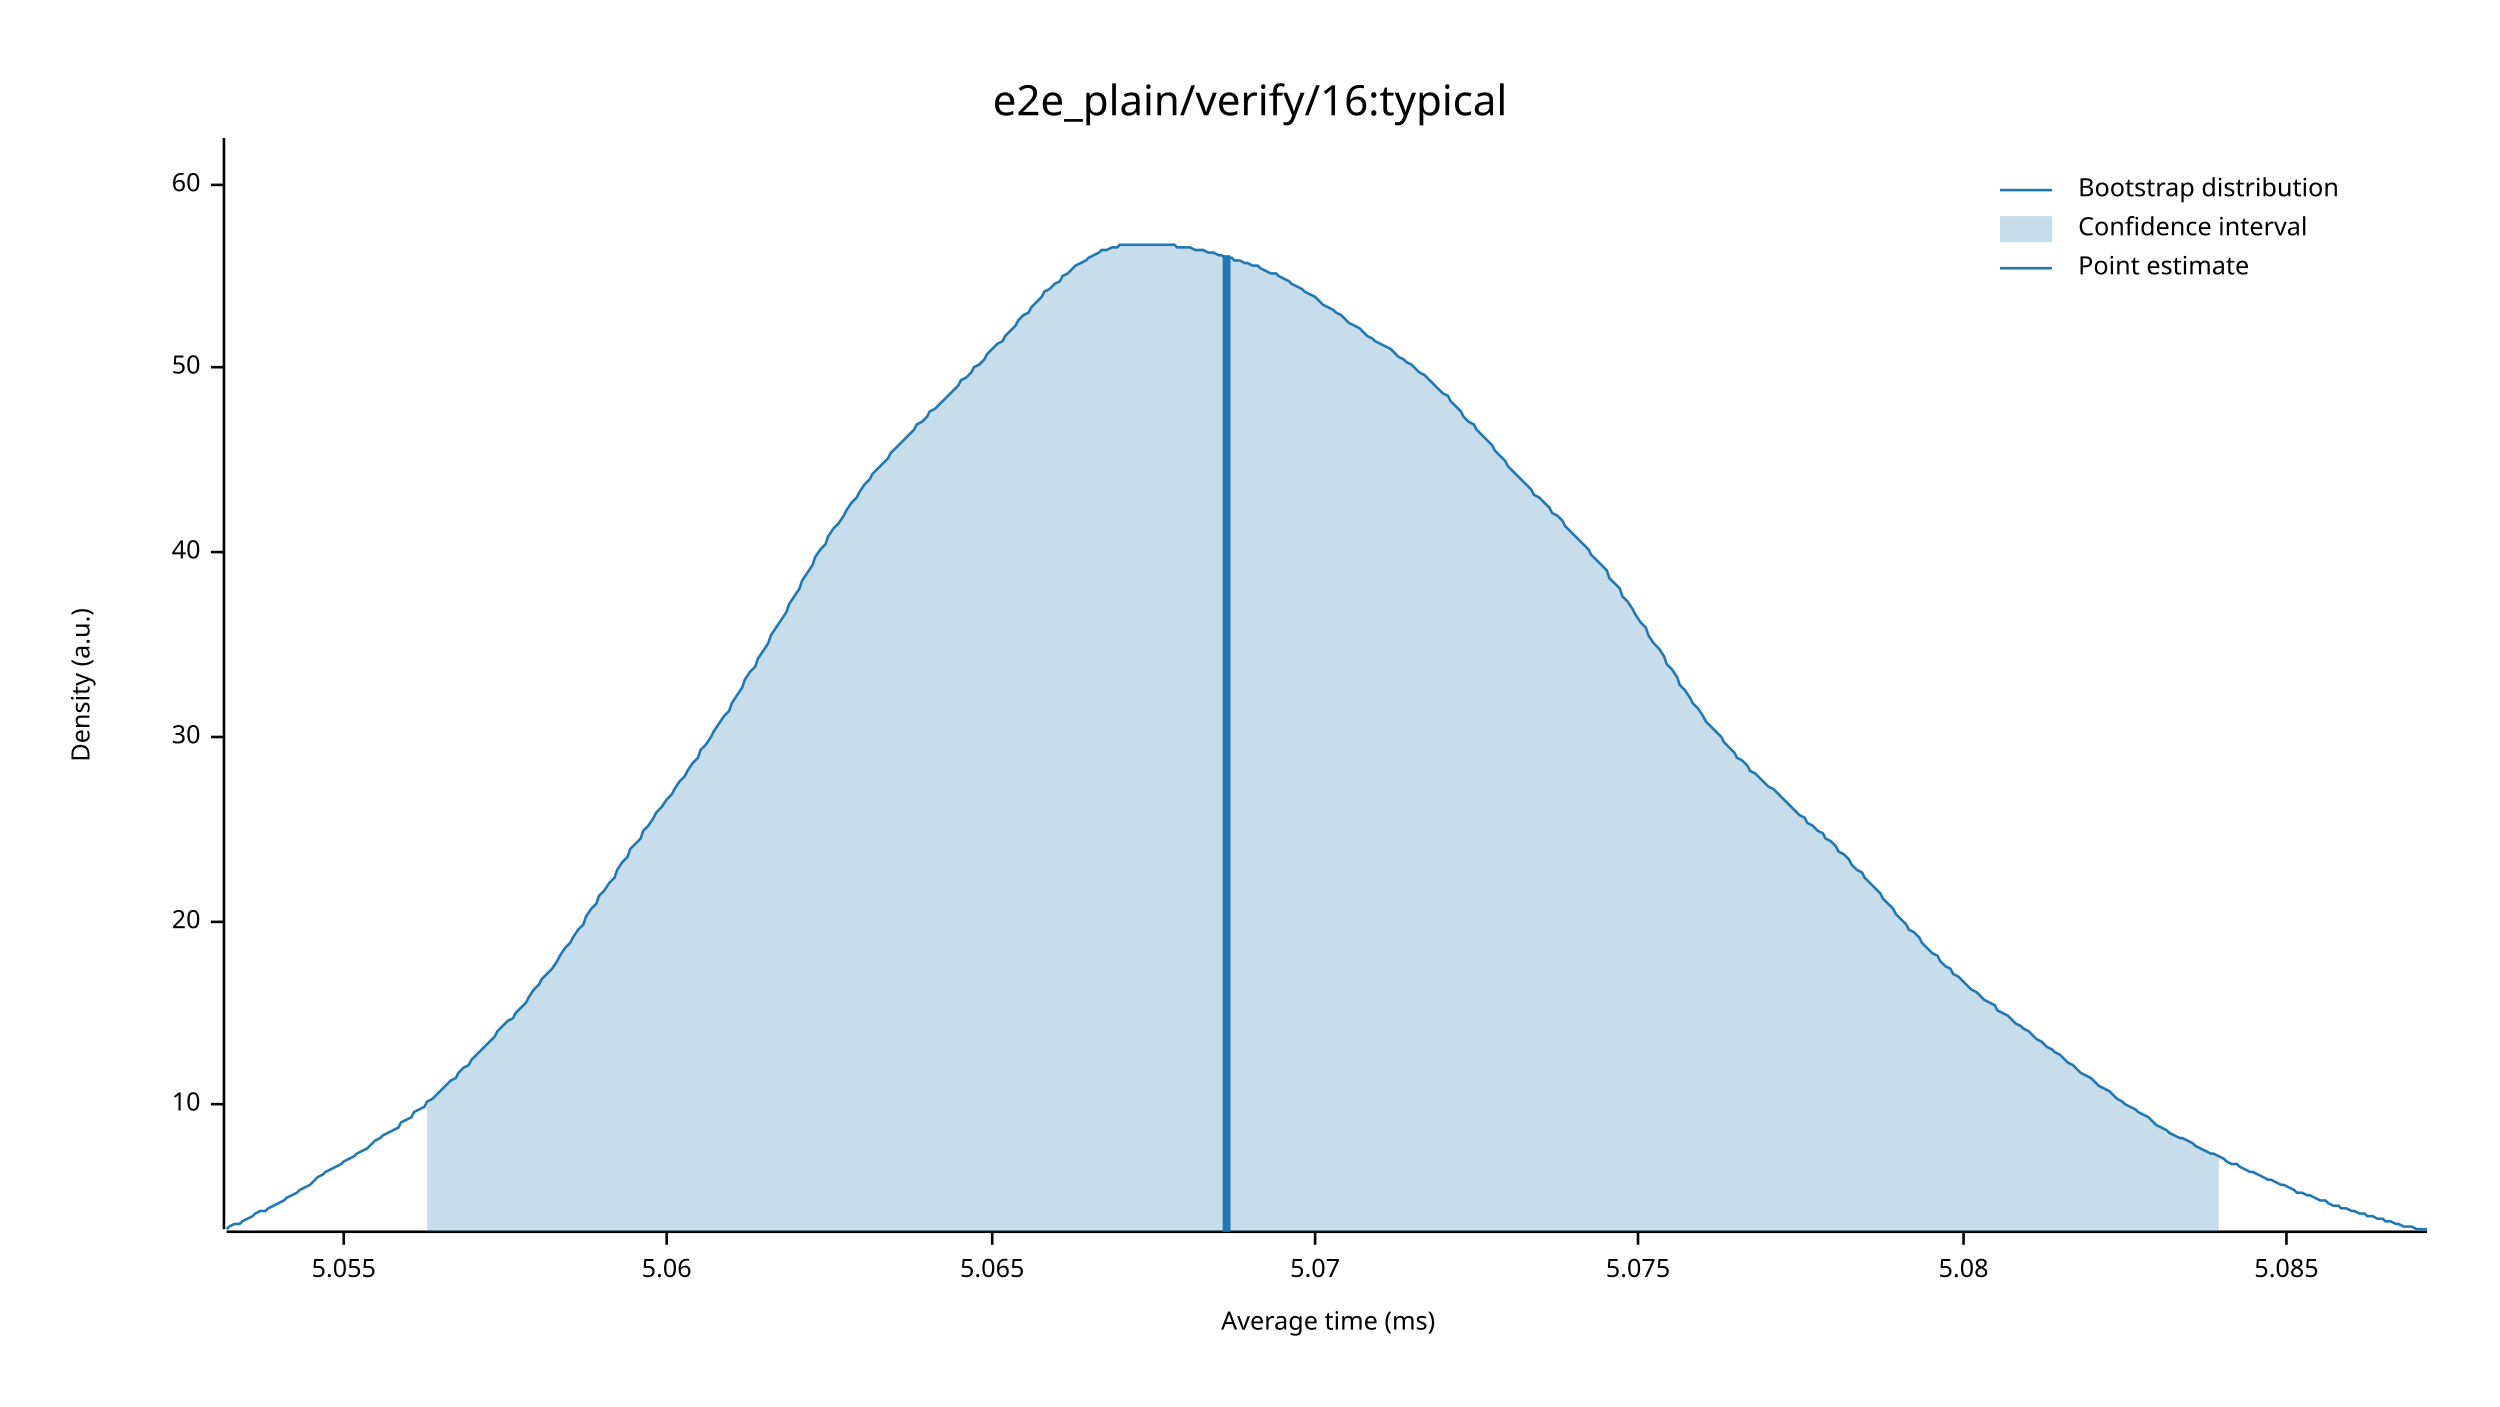
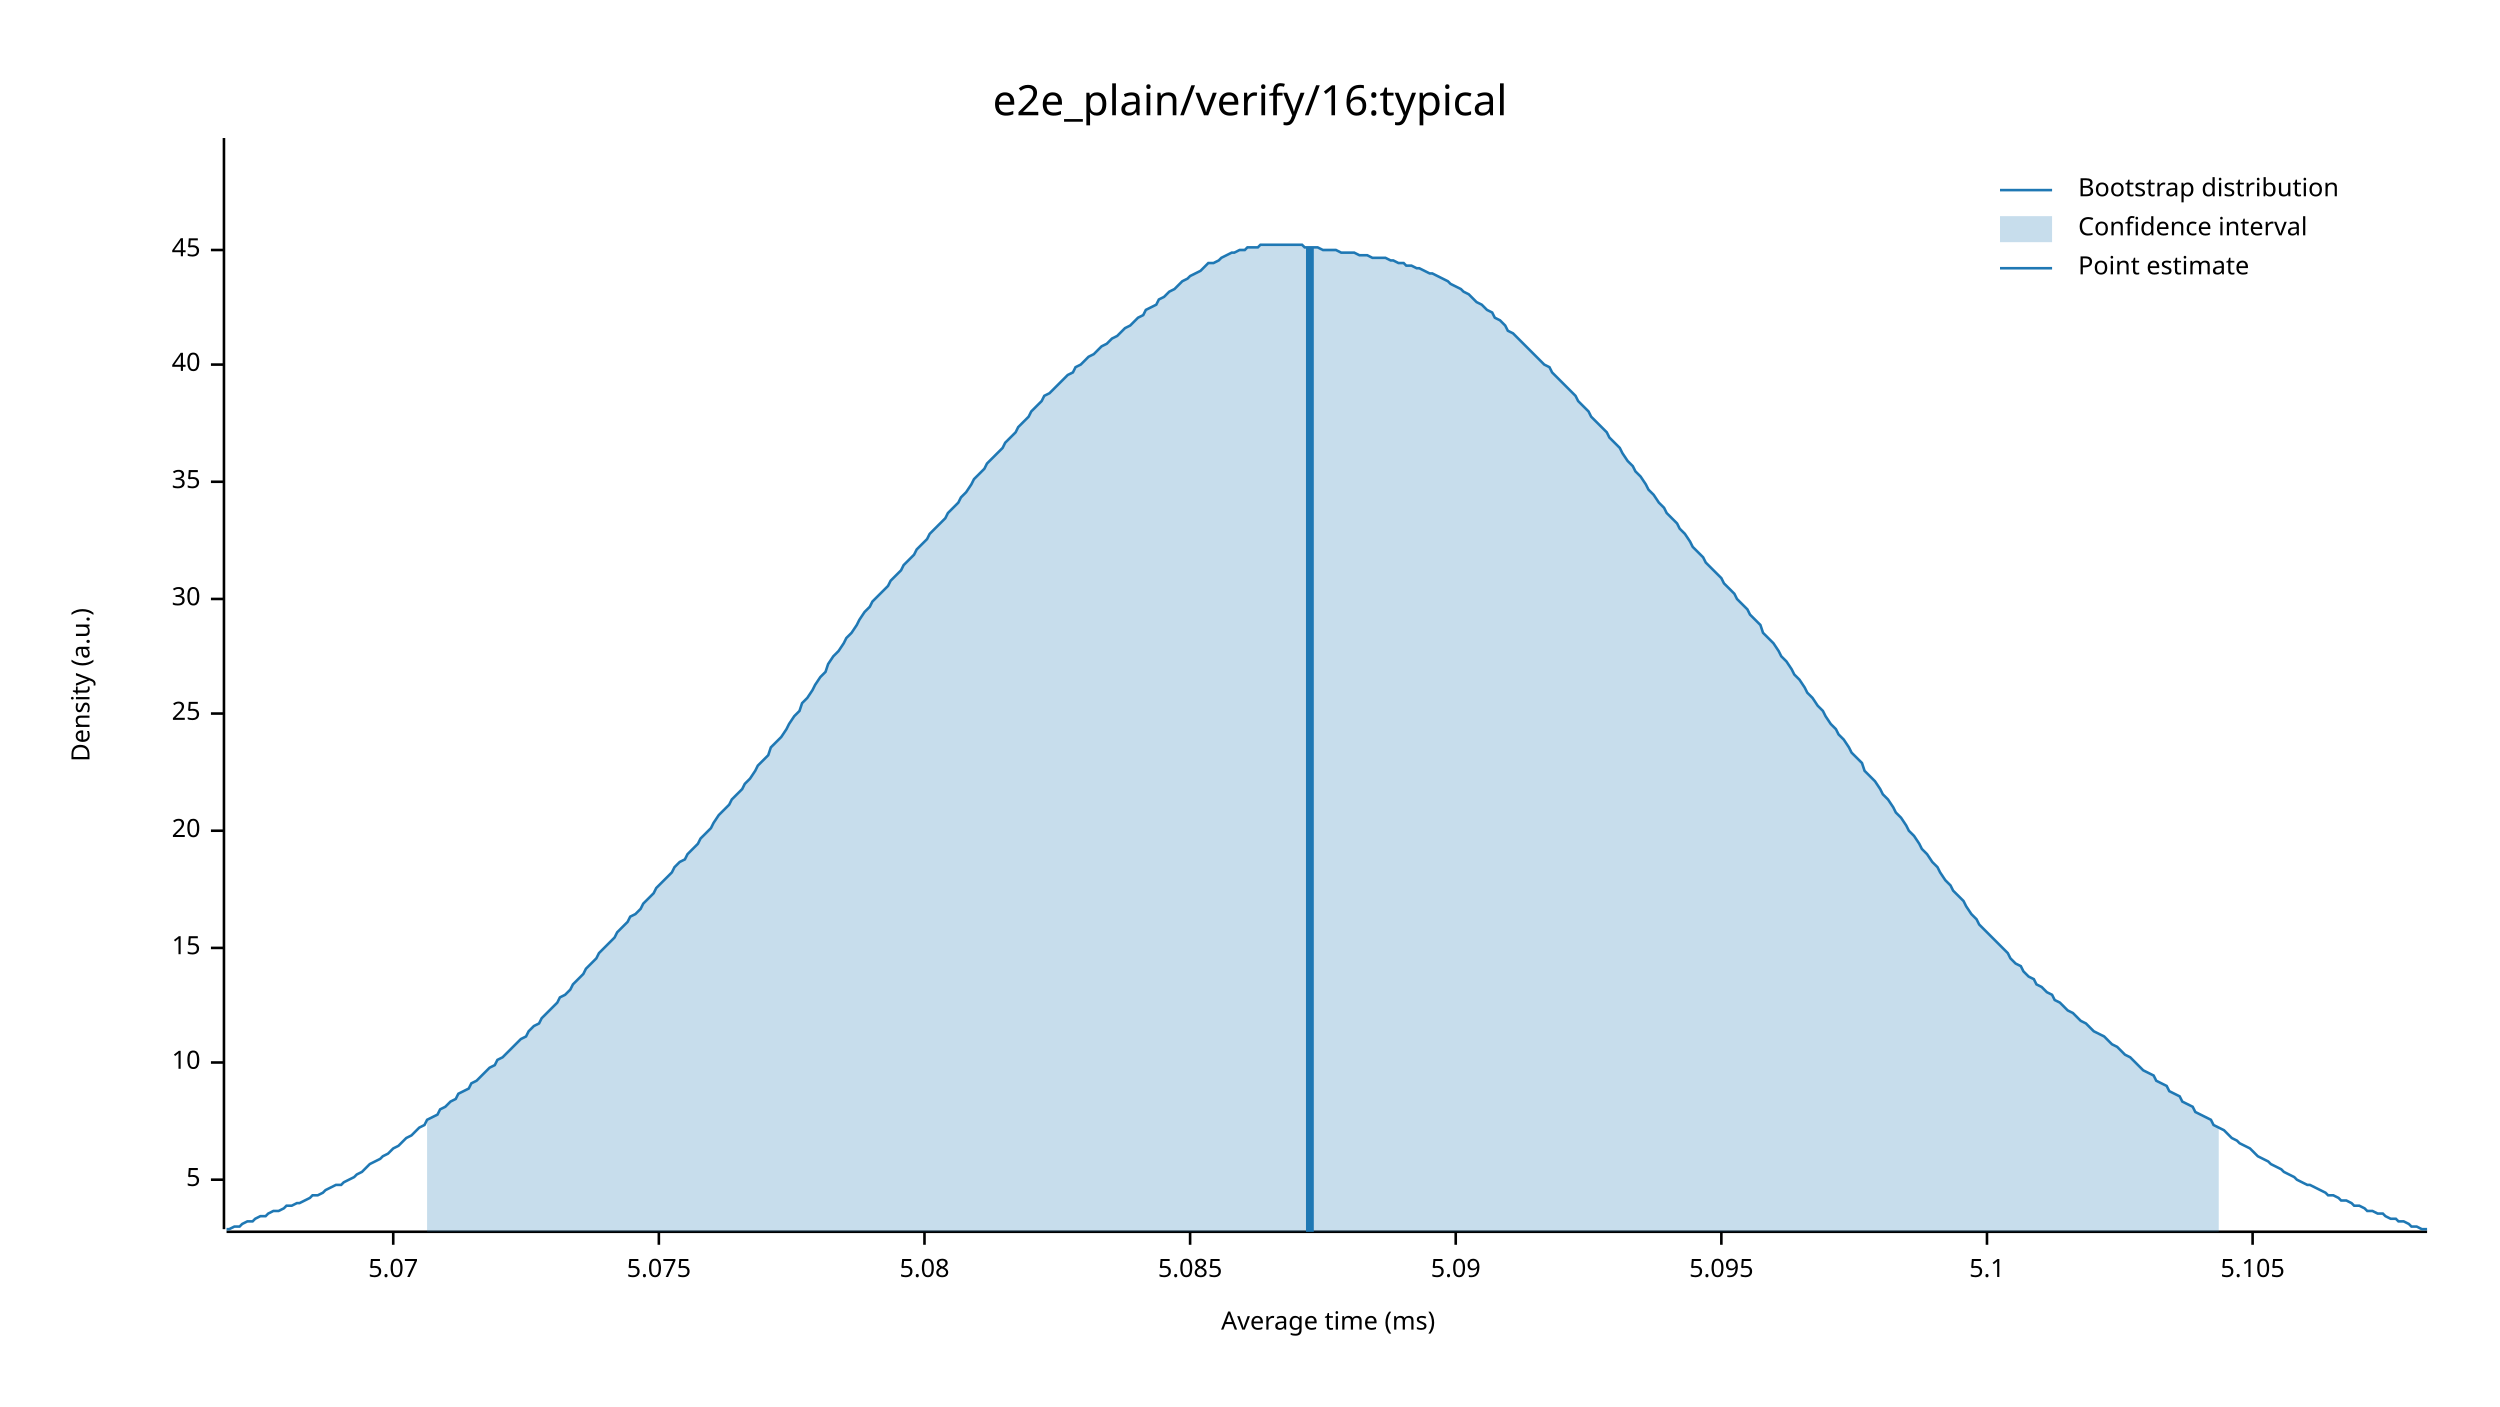
<svg xmlns="http://www.w3.org/2000/svg" width="960" height="540" viewBox="0 0 960 540">
  <text x="480" y="32" dy="0.76em" text-anchor="middle" font-family="sans-serif" font-size="16.129" opacity="1" fill="#000000">
e2e_plain/verify/16:typical
</text>
  <text x="27" y="263" dy="0.76em" text-anchor="middle" font-family="sans-serif" font-size="9.677" opacity="1" fill="#000000" transform="rotate(270, 27, 263)">
Density (a.u.)
</text>
  <text x="510" y="513" dy="-0.5ex" text-anchor="middle" font-family="sans-serif" font-size="9.677" opacity="1" fill="#000000">
Average time (ms)
</text>
  <polyline fill="none" opacity="1" stroke="#000000" stroke-width="1" points="86,53 86,472 " />
-   <text x="77" y="424" dy="0.5ex" text-anchor="end" font-family="sans-serif" font-size="9.677" opacity="1" fill="#000000">
+   <text x="77" y="453" dy="0.5ex" text-anchor="end" font-family="sans-serif" font-size="9.677" opacity="1" fill="#000000">
+ 5
+ </text>
+   <polyline fill="none" opacity="1" stroke="#000000" stroke-width="1" points="81,453 86,453 " />
+   <text x="77" y="408" dy="0.5ex" text-anchor="end" font-family="sans-serif" font-size="9.677" opacity="1" fill="#000000">
10
</text>
-   <polyline fill="none" opacity="1" stroke="#000000" stroke-width="1" points="81,424 86,424 " />
-   <text x="77" y="354" dy="0.5ex" text-anchor="end" font-family="sans-serif" font-size="9.677" opacity="1" fill="#000000">
+   <polyline fill="none" opacity="1" stroke="#000000" stroke-width="1" points="81,408 86,408 " />
+   <text x="77" y="364" dy="0.5ex" text-anchor="end" font-family="sans-serif" font-size="9.677" opacity="1" fill="#000000">
+ 15
+ </text>
+   <polyline fill="none" opacity="1" stroke="#000000" stroke-width="1" points="81,364 86,364 " />
+   <text x="77" y="319" dy="0.5ex" text-anchor="end" font-family="sans-serif" font-size="9.677" opacity="1" fill="#000000">
20
</text>
-   <polyline fill="none" opacity="1" stroke="#000000" stroke-width="1" points="81,354 86,354 " />
-   <text x="77" y="283" dy="0.5ex" text-anchor="end" font-family="sans-serif" font-size="9.677" opacity="1" fill="#000000">
+   <polyline fill="none" opacity="1" stroke="#000000" stroke-width="1" points="81,319 86,319 " />
+   <text x="77" y="274" dy="0.5ex" text-anchor="end" font-family="sans-serif" font-size="9.677" opacity="1" fill="#000000">
+ 25
+ </text>
+   <polyline fill="none" opacity="1" stroke="#000000" stroke-width="1" points="81,274 86,274 " />
+   <text x="77" y="230" dy="0.5ex" text-anchor="end" font-family="sans-serif" font-size="9.677" opacity="1" fill="#000000">
30
</text>
-   <polyline fill="none" opacity="1" stroke="#000000" stroke-width="1" points="81,283 86,283 " />
-   <text x="77" y="212" dy="0.5ex" text-anchor="end" font-family="sans-serif" font-size="9.677" opacity="1" fill="#000000">
+   <polyline fill="none" opacity="1" stroke="#000000" stroke-width="1" points="81,230 86,230 " />
+   <text x="77" y="185" dy="0.5ex" text-anchor="end" font-family="sans-serif" font-size="9.677" opacity="1" fill="#000000">
+ 35
+ </text>
+   <polyline fill="none" opacity="1" stroke="#000000" stroke-width="1" points="81,185 86,185 " />
+   <text x="77" y="140" dy="0.5ex" text-anchor="end" font-family="sans-serif" font-size="9.677" opacity="1" fill="#000000">
40
</text>
-   <polyline fill="none" opacity="1" stroke="#000000" stroke-width="1" points="81,212 86,212 " />
-   <text x="77" y="141" dy="0.5ex" text-anchor="end" font-family="sans-serif" font-size="9.677" opacity="1" fill="#000000">
- 50
+   <polyline fill="none" opacity="1" stroke="#000000" stroke-width="1" points="81,140 86,140 " />
+   <text x="77" y="96" dy="0.5ex" text-anchor="end" font-family="sans-serif" font-size="9.677" opacity="1" fill="#000000">
+ 45
</text>
-   <polyline fill="none" opacity="1" stroke="#000000" stroke-width="1" points="81,141 86,141 " />
-   <text x="77" y="71" dy="0.5ex" text-anchor="end" font-family="sans-serif" font-size="9.677" opacity="1" fill="#000000">
- 60
- </text>
-   <polyline fill="none" opacity="1" stroke="#000000" stroke-width="1" points="81,71 86,71 " />
+   <polyline fill="none" opacity="1" stroke="#000000" stroke-width="1" points="81,96 86,96 " />
  <polyline fill="none" opacity="1" stroke="#000000" stroke-width="1" points="87,473 932,473 " />
-   <text x="132" y="483" dy="0.76em" text-anchor="middle" font-family="sans-serif" font-size="9.677" opacity="1" fill="#000000">
- 5.055
- </text>
-   <polyline fill="none" opacity="1" stroke="#000000" stroke-width="1" points="132,473 132,478 " />
-   <text x="256" y="483" dy="0.76em" text-anchor="middle" font-family="sans-serif" font-size="9.677" opacity="1" fill="#000000">
- 5.06
- </text>
-   <polyline fill="none" opacity="1" stroke="#000000" stroke-width="1" points="256,473 256,478 " />
-   <text x="381" y="483" dy="0.76em" text-anchor="middle" font-family="sans-serif" font-size="9.677" opacity="1" fill="#000000">
- 5.065
- </text>
-   <polyline fill="none" opacity="1" stroke="#000000" stroke-width="1" points="381,473 381,478 " />
-   <text x="505" y="483" dy="0.76em" text-anchor="middle" font-family="sans-serif" font-size="9.677" opacity="1" fill="#000000">
+   <text x="151" y="483" dy="0.76em" text-anchor="middle" font-family="sans-serif" font-size="9.677" opacity="1" fill="#000000">
5.07
</text>
-   <polyline fill="none" opacity="1" stroke="#000000" stroke-width="1" points="505,473 505,478 " />
-   <text x="629" y="483" dy="0.76em" text-anchor="middle" font-family="sans-serif" font-size="9.677" opacity="1" fill="#000000">
+   <polyline fill="none" opacity="1" stroke="#000000" stroke-width="1" points="151,473 151,478 " />
+   <text x="253" y="483" dy="0.76em" text-anchor="middle" font-family="sans-serif" font-size="9.677" opacity="1" fill="#000000">
5.075
</text>
-   <polyline fill="none" opacity="1" stroke="#000000" stroke-width="1" points="629,473 629,478 " />
-   <text x="754" y="483" dy="0.76em" text-anchor="middle" font-family="sans-serif" font-size="9.677" opacity="1" fill="#000000">
+   <polyline fill="none" opacity="1" stroke="#000000" stroke-width="1" points="253,473 253,478 " />
+   <text x="355" y="483" dy="0.76em" text-anchor="middle" font-family="sans-serif" font-size="9.677" opacity="1" fill="#000000">
5.08
</text>
-   <polyline fill="none" opacity="1" stroke="#000000" stroke-width="1" points="754,473 754,478 " />
-   <text x="878" y="483" dy="0.76em" text-anchor="middle" font-family="sans-serif" font-size="9.677" opacity="1" fill="#000000">
+   <polyline fill="none" opacity="1" stroke="#000000" stroke-width="1" points="355,473 355,478 " />
+   <text x="457" y="483" dy="0.76em" text-anchor="middle" font-family="sans-serif" font-size="9.677" opacity="1" fill="#000000">
5.085
</text>
-   <polyline fill="none" opacity="1" stroke="#000000" stroke-width="1" points="878,473 878,478 " />
-   <polyline fill="none" opacity="1" stroke="#1F78B4" stroke-width="1" points="87,472 88,471 90,470 92,470 93,469 95,468 97,467 98,466 100,465 102,465 103,464 105,463 107,462 109,461 110,460 112,459 114,458 115,457 117,456 119,455 120,454 122,452 124,451 125,450 127,449 129,448 131,447 132,446 134,445 136,444 137,443 139,442 141,441 142,440 144,438 146,437 147,436 149,435 151,434 153,433 154,431 156,430 158,429 159,427 161,426 163,425 164,423 166,422 168,420 169,419 171,417 173,415 175,414 176,412 178,410 180,409 181,407 183,405 185,403 186,402 188,400 190,398 191,396 193,394 195,392 197,391 198,389 200,387 202,385 203,383 205,380 207,378 208,376 210,374 212,372 214,369 215,367 217,364 219,362 220,360 222,357 224,355 225,352 227,349 229,347 230,344 232,342 234,339 236,337 237,334 239,331 241,329 242,326 244,324 246,322 247,319 249,317 251,314 252,312 254,310 256,307 258,305 259,303 261,300 263,298 264,296 266,293 268,291 269,288 271,286 273,283 274,281 276,278 278,275 280,273 281,270 283,267 285,264 286,261 288,258 290,256 291,253 293,250 295,247 296,244 298,241 300,238 302,235 303,232 305,229 307,226 308,223 310,220 312,217 313,214 315,211 317,209 318,206 320,203 322,201 324,198 325,196 327,193 329,191 330,189 332,186 334,184 335,182 337,180 339,178 341,176 342,174 344,172 346,170 347,169 349,167 351,165 352,163 354,162 356,160 357,158 359,157 361,155 363,153 364,152 366,150 368,148 369,146 371,145 373,143 374,141 376,140 378,138 379,136 381,134 383,132 385,131 386,129 388,127 390,125 391,123 393,121 395,120 396,118 398,116 400,114 401,112 403,111 405,109 407,108 408,106 410,105 412,103 413,102 415,101 417,100 418,99 420,98 422,97 423,96 425,96 427,95 429,95 430,94 432,94 434,94 435,94 437,94 439,94 440,94 442,94 444,94 445,94 447,94 449,94 451,94 452,95 454,95 456,95 457,95 459,96 461,96 462,96 464,97 466,97 468,98 469,98 471,99 473,99 474,100 476,100 478,101 479,101 481,102 483,102 484,103 486,104 488,105 490,105 491,106 493,107 495,108 496,109 498,110 500,111 501,112 503,113 505,114 506,115 508,117 510,118 512,119 513,120 515,121 517,123 518,124 520,125 522,126 523,127 525,129 527,130 528,131 530,132 532,133 534,134 535,135 537,137 539,138 540,139 542,140 544,142 545,143 547,144 549,146 550,147 552,149 554,151 556,152 557,154 559,156 561,158 562,160 564,162 566,163 567,165 569,167 571,169 573,171 574,173 576,175 578,177 579,179 581,181 583,183 584,184 586,186 588,188 589,190 591,191 593,193 595,195 596,197 598,198 600,200 601,202 603,204 605,206 606,207 608,209 610,211 611,213 613,215 615,217 617,219 618,222 620,224 622,226 623,229 625,231 627,234 628,236 630,239 632,241 633,244 635,247 637,249 639,252 640,255 642,257 644,260 645,263 647,265 649,268 650,270 652,272 654,275 655,277 657,279 659,281 661,283 662,285 664,287 666,289 667,291 669,292 671,294 672,296 674,297 676,299 677,300 679,302 681,303 683,305 684,306 686,308 688,310 689,311 691,313 693,314 694,316 696,317 698,319 700,320 701,322 703,323 705,325 706,327 708,328 710,330 711,332 713,334 715,335 716,337 718,339 720,341 722,343 723,345 725,347 727,349 728,351 730,353 732,355 733,357 735,358 737,360 738,362 740,364 742,366 744,367 745,369 747,371 749,372 750,374 752,375 754,377 755,378 757,380 759,381 760,382 762,384 764,385 766,386 767,388 769,389 771,390 772,391 774,393 776,394 777,395 779,396 781,398 782,399 784,400 786,402 788,403 789,404 791,405 793,407 794,408 796,409 798,411 799,412 801,413 803,414 804,415 806,417 808,418 810,419 811,420 813,422 815,423 816,424 818,425 820,426 821,427 823,428 825,429 827,431 828,432 830,433 832,434 833,435 835,436 837,437 838,437 840,438 842,439 843,440 845,441 847,442 849,443 850,443 852,444 854,445 855,446 857,447 859,447 860,448 862,449 864,450 865,450 867,451 869,452 871,453 872,453 874,454 876,455 877,455 879,456 881,457 882,458 884,458 886,459 887,459 889,460 891,461 893,461 894,462 896,463 898,463 899,464 901,464 903,465 904,465 906,466 908,466 909,467 911,467 913,468 915,468 916,469 918,469 920,470 921,470 923,471 925,471 926,471 928,472 930,472 932,472 " />
-   <polygon opacity="0.25" fill="#1F78B4" points="164,423 166,422 168,420 169,419 171,417 173,415 175,414 176,412 178,410 180,409 181,407 183,405 185,403 186,402 188,400 190,398 191,396 193,394 195,392 197,391 198,389 200,387 202,385 203,383 205,380 207,378 208,376 210,374 212,372 214,369 215,367 217,364 219,362 220,360 222,357 224,355 225,352 227,349 229,347 230,344 232,342 234,339 236,337 237,334 239,331 241,329 242,326 244,324 246,322 247,319 249,317 251,314 252,312 254,310 256,307 258,305 259,303 261,300 263,298 264,296 266,293 268,291 269,288 271,286 273,283 274,281 276,278 278,275 280,273 281,270 283,267 285,264 286,261 288,258 290,256 291,253 293,250 295,247 296,244 298,241 300,238 302,235 303,232 305,229 307,226 308,223 310,220 312,217 313,214 315,211 317,209 318,206 320,203 322,201 324,198 325,196 327,193 329,191 330,189 332,186 334,184 335,182 337,180 339,178 341,176 342,174 344,172 346,170 347,169 349,167 351,165 352,163 354,162 356,160 357,158 359,157 361,155 363,153 364,152 366,150 368,148 369,146 371,145 373,143 374,141 376,140 378,138 379,136 381,134 383,132 385,131 386,129 388,127 390,125 391,123 393,121 395,120 396,118 398,116 400,114 401,112 403,111 405,109 407,108 408,106 410,105 412,103 413,102 415,101 417,100 418,99 420,98 422,97 423,96 425,96 427,95 429,95 430,94 432,94 434,94 435,94 437,94 439,94 440,94 442,94 444,94 445,94 447,94 449,94 451,94 452,95 454,95 456,95 457,95 459,96 461,96 462,96 464,97 466,97 468,98 469,98 471,99 473,99 474,100 476,100 478,101 479,101 481,102 483,102 484,103 486,104 488,105 490,105 491,106 493,107 495,108 496,109 498,110 500,111 501,112 503,113 505,114 506,115 508,117 510,118 512,119 513,120 515,121 517,123 518,124 520,125 522,126 523,127 525,129 527,130 528,131 530,132 532,133 534,134 535,135 537,137 539,138 540,139 542,140 544,142 545,143 547,144 549,146 550,147 552,149 554,151 556,152 557,154 559,156 561,158 562,160 564,162 566,163 567,165 569,167 571,169 573,171 574,173 576,175 578,177 579,179 581,181 583,183 584,184 586,186 588,188 589,190 591,191 593,193 595,195 596,197 598,198 600,200 601,202 603,204 605,206 606,207 608,209 610,211 611,213 613,215 615,217 617,219 618,222 620,224 622,226 623,229 625,231 627,234 628,236 630,239 632,241 633,244 635,247 637,249 639,252 640,255 642,257 644,260 645,263 647,265 649,268 650,270 652,272 654,275 655,277 657,279 659,281 661,283 662,285 664,287 666,289 667,291 669,292 671,294 672,296 674,297 676,299 677,300 679,302 681,303 683,305 684,306 686,308 688,310 689,311 691,313 693,314 694,316 696,317 698,319 700,320 701,322 703,323 705,325 706,327 708,328 710,330 711,332 713,334 715,335 716,337 718,339 720,341 722,343 723,345 725,347 727,349 728,351 730,353 732,355 733,357 735,358 737,360 738,362 740,364 742,366 744,367 745,369 747,371 749,372 750,374 752,375 754,377 755,378 757,380 759,381 760,382 762,384 764,385 766,386 767,388 769,389 771,390 772,391 774,393 776,394 777,395 779,396 781,398 782,399 784,400 786,402 788,403 789,404 791,405 793,407 794,408 796,409 798,411 799,412 801,413 803,414 804,415 806,417 808,418 810,419 811,420 813,422 815,423 816,424 818,425 820,426 821,427 823,428 825,429 827,431 828,432 830,433 832,434 833,435 835,436 837,437 838,437 840,438 842,439 843,440 845,441 847,442 849,443 850,443 852,444 852,473 164,473 " />
-   <polyline fill="none" opacity="1" stroke="#1F78B4" stroke-width="3" points="471,473 471,98 " />
+   <polyline fill="none" opacity="1" stroke="#000000" stroke-width="1" points="457,473 457,478 " />
+   <text x="559" y="483" dy="0.76em" text-anchor="middle" font-family="sans-serif" font-size="9.677" opacity="1" fill="#000000">
+ 5.09
+ </text>
+   <polyline fill="none" opacity="1" stroke="#000000" stroke-width="1" points="559,473 559,478 " />
+   <text x="661" y="483" dy="0.76em" text-anchor="middle" font-family="sans-serif" font-size="9.677" opacity="1" fill="#000000">
+ 5.095
+ </text>
+   <polyline fill="none" opacity="1" stroke="#000000" stroke-width="1" points="661,473 661,478 " />
+   <text x="763" y="483" dy="0.76em" text-anchor="middle" font-family="sans-serif" font-size="9.677" opacity="1" fill="#000000">
+ 5.1
+ </text>
+   <polyline fill="none" opacity="1" stroke="#000000" stroke-width="1" points="763,473 763,478 " />
+   <text x="865" y="483" dy="0.76em" text-anchor="middle" font-family="sans-serif" font-size="9.677" opacity="1" fill="#000000">
+ 5.105
+ </text>
+   <polyline fill="none" opacity="1" stroke="#000000" stroke-width="1" points="865,473 865,478 " />
+   <polyline fill="none" opacity="1" stroke="#1F78B4" stroke-width="1" points="87,472 88,472 90,471 92,471 93,470 95,469 97,469 98,468 100,467 102,467 103,466 105,465 107,465 109,464 110,463 112,463 114,462 115,462 117,461 119,460 120,459 122,459 124,458 125,457 127,456 129,455 131,455 132,454 134,453 136,452 137,451 139,450 141,448 142,447 144,446 146,445 147,444 149,443 151,441 153,440 154,439 156,437 158,436 159,435 161,433 163,432 164,430 166,429 168,428 169,426 171,425 173,423 175,422 176,420 178,419 180,418 181,416 183,415 185,413 186,412 188,410 190,409 191,407 193,406 195,404 197,402 198,401 200,399 202,398 203,396 205,394 207,393 208,391 210,389 212,387 214,385 215,383 217,382 219,380 220,378 222,376 224,374 225,372 227,370 229,368 230,366 232,364 234,362 236,360 237,358 239,356 241,354 242,352 244,351 246,349 247,347 249,345 251,343 252,341 254,339 256,337 258,335 259,333 261,331 263,330 264,328 266,326 268,324 269,322 271,320 273,318 274,316 276,313 278,311 280,309 281,307 283,305 285,303 286,301 288,299 290,296 291,294 293,292 295,290 296,287 298,285 300,283 302,280 303,278 305,275 307,273 308,270 310,268 312,265 313,263 315,260 317,258 318,255 320,252 322,250 324,247 325,245 327,243 329,240 330,238 332,235 334,233 335,231 337,229 339,227 341,225 342,223 344,221 346,219 347,217 349,215 351,213 352,211 354,209 356,207 357,205 359,203 361,201 363,199 364,197 366,195 368,193 369,191 371,189 373,186 374,184 376,182 378,180 379,178 381,176 383,174 385,172 386,170 388,168 390,166 391,164 393,162 395,160 396,158 398,156 400,154 401,152 403,151 405,149 407,147 408,146 410,144 412,143 413,141 415,140 417,138 418,137 420,136 422,134 423,133 425,132 427,130 429,129 430,128 432,126 434,125 435,124 437,122 439,121 440,119 442,118 444,117 445,115 447,114 449,112 451,111 452,110 454,108 456,107 457,106 459,105 461,104 462,103 464,101 466,101 468,100 469,99 471,98 473,97 474,97 476,96 478,96 479,95 481,95 483,95 484,94 486,94 488,94 490,94 491,94 493,94 495,94 496,94 498,94 500,94 501,95 503,95 505,95 506,95 508,96 510,96 512,96 513,96 515,97 517,97 518,97 520,97 522,98 523,98 525,98 527,99 528,99 530,99 532,99 534,100 535,100 537,101 539,101 540,102 542,102 544,103 545,103 547,104 549,105 550,105 552,106 554,107 556,108 557,109 559,110 561,111 562,112 564,113 566,115 567,116 569,117 571,119 573,120 574,122 576,123 578,125 579,127 581,128 583,130 584,131 586,133 588,135 589,136 591,138 593,140 595,141 596,143 598,145 600,147 601,148 603,150 605,152 606,154 608,156 610,158 611,160 613,162 615,164 617,166 618,168 620,170 622,172 623,174 625,177 627,179 628,181 630,183 632,186 633,188 635,190 637,193 639,195 640,197 642,199 644,201 645,203 647,205 649,208 650,210 652,212 654,214 655,216 657,218 659,220 661,222 662,224 664,226 666,228 667,230 669,232 671,234 672,236 674,238 676,240 677,243 679,245 681,247 683,250 684,252 686,254 688,257 689,259 691,261 693,264 694,266 696,268 698,271 700,273 701,275 703,278 705,280 706,282 708,284 710,287 711,289 713,291 715,293 716,296 718,298 720,300 722,303 723,305 725,307 727,310 728,312 730,314 732,317 733,319 735,321 737,324 738,326 740,328 742,331 744,333 745,335 747,338 749,340 750,342 752,344 754,346 755,348 757,351 759,353 760,355 762,357 764,359 766,361 767,362 769,364 771,366 772,368 774,370 776,371 777,373 779,375 781,376 782,378 784,379 786,381 788,382 789,384 791,385 793,387 794,388 796,389 798,391 799,392 801,393 803,395 804,396 806,397 808,398 810,400 811,401 813,402 815,404 816,405 818,406 820,408 821,409 823,411 825,412 827,413 828,415 830,416 832,417 833,419 835,420 837,421 838,423 840,424 842,425 843,427 845,428 847,429 849,430 850,432 852,433 854,434 855,435 857,437 859,438 860,439 862,440 864,441 865,442 867,444 869,445 871,446 872,447 874,448 876,449 877,450 879,451 881,452 882,453 884,454 886,455 887,455 889,456 891,457 893,458 894,459 896,459 898,460 899,461 901,461 903,462 904,463 906,463 908,464 909,465 911,465 913,466 915,466 916,467 918,468 920,468 921,469 923,469 925,470 926,471 928,471 930,472 932,472 " />
+   <polygon opacity="0.25" fill="#1F78B4" points="164,430 166,429 168,428 169,426 171,425 173,423 175,422 176,420 178,419 180,418 181,416 183,415 185,413 186,412 188,410 190,409 191,407 193,406 195,404 197,402 198,401 200,399 202,398 203,396 205,394 207,393 208,391 210,389 212,387 214,385 215,383 217,382 219,380 220,378 222,376 224,374 225,372 227,370 229,368 230,366 232,364 234,362 236,360 237,358 239,356 241,354 242,352 244,351 246,349 247,347 249,345 251,343 252,341 254,339 256,337 258,335 259,333 261,331 263,330 264,328 266,326 268,324 269,322 271,320 273,318 274,316 276,313 278,311 280,309 281,307 283,305 285,303 286,301 288,299 290,296 291,294 293,292 295,290 296,287 298,285 300,283 302,280 303,278 305,275 307,273 308,270 310,268 312,265 313,263 315,260 317,258 318,255 320,252 322,250 324,247 325,245 327,243 329,240 330,238 332,235 334,233 335,231 337,229 339,227 341,225 342,223 344,221 346,219 347,217 349,215 351,213 352,211 354,209 356,207 357,205 359,203 361,201 363,199 364,197 366,195 368,193 369,191 371,189 373,186 374,184 376,182 378,180 379,178 381,176 383,174 385,172 386,170 388,168 390,166 391,164 393,162 395,160 396,158 398,156 400,154 401,152 403,151 405,149 407,147 408,146 410,144 412,143 413,141 415,140 417,138 418,137 420,136 422,134 423,133 425,132 427,130 429,129 430,128 432,126 434,125 435,124 437,122 439,121 440,119 442,118 444,117 445,115 447,114 449,112 451,111 452,110 454,108 456,107 457,106 459,105 461,104 462,103 464,101 466,101 468,100 469,99 471,98 473,97 474,97 476,96 478,96 479,95 481,95 483,95 484,94 486,94 488,94 490,94 491,94 493,94 495,94 496,94 498,94 500,94 501,95 503,95 505,95 506,95 508,96 510,96 512,96 513,96 515,97 517,97 518,97 520,97 522,98 523,98 525,98 527,99 528,99 530,99 532,99 534,100 535,100 537,101 539,101 540,102 542,102 544,103 545,103 547,104 549,105 550,105 552,106 554,107 556,108 557,109 559,110 561,111 562,112 564,113 566,115 567,116 569,117 571,119 573,120 574,122 576,123 578,125 579,127 581,128 583,130 584,131 586,133 588,135 589,136 591,138 593,140 595,141 596,143 598,145 600,147 601,148 603,150 605,152 606,154 608,156 610,158 611,160 613,162 615,164 617,166 618,168 620,170 622,172 623,174 625,177 627,179 628,181 630,183 632,186 633,188 635,190 637,193 639,195 640,197 642,199 644,201 645,203 647,205 649,208 650,210 652,212 654,214 655,216 657,218 659,220 661,222 662,224 664,226 666,228 667,230 669,232 671,234 672,236 674,238 676,240 677,243 679,245 681,247 683,250 684,252 686,254 688,257 689,259 691,261 693,264 694,266 696,268 698,271 700,273 701,275 703,278 705,280 706,282 708,284 710,287 711,289 713,291 715,293 716,296 718,298 720,300 722,303 723,305 725,307 727,310 728,312 730,314 732,317 733,319 735,321 737,324 738,326 740,328 742,331 744,333 745,335 747,338 749,340 750,342 752,344 754,346 755,348 757,351 759,353 760,355 762,357 764,359 766,361 767,362 769,364 771,366 772,368 774,370 776,371 777,373 779,375 781,376 782,378 784,379 786,381 788,382 789,384 791,385 793,387 794,388 796,389 798,391 799,392 801,393 803,395 804,396 806,397 808,398 810,400 811,401 813,402 815,404 816,405 818,406 820,408 821,409 823,411 825,412 827,413 828,415 830,416 832,417 833,419 835,420 837,421 838,423 840,424 842,425 843,427 845,428 847,429 849,430 850,432 852,433 852,473 164,473 " />
+   <polyline fill="none" opacity="1" stroke="#1F78B4" stroke-width="3" points="503,473 503,95 " />
  <text x="798" y="68" dy="0.76em" text-anchor="start" font-family="sans-serif" font-size="9.677" opacity="1" fill="#000000">
Bootstrap distribution
</text>
  <text x="798" y="83" dy="0.76em" text-anchor="start" font-family="sans-serif" font-size="9.677" opacity="1" fill="#000000">
Confidence interval
</text>
  <text x="798" y="98" dy="0.76em" text-anchor="start" font-family="sans-serif" font-size="9.677" opacity="1" fill="#000000">
Point estimate
</text>
  <polyline fill="none" opacity="1" stroke="#1F78B4" stroke-width="1" points="768,73 788,73 " />
  <rect x="768" y="83" width="20" height="10" opacity="0.25" fill="#1F78B4" stroke="none" />
  <polyline fill="none" opacity="1" stroke="#1F78B4" stroke-width="1" points="768,103 788,103 " />
</svg>
